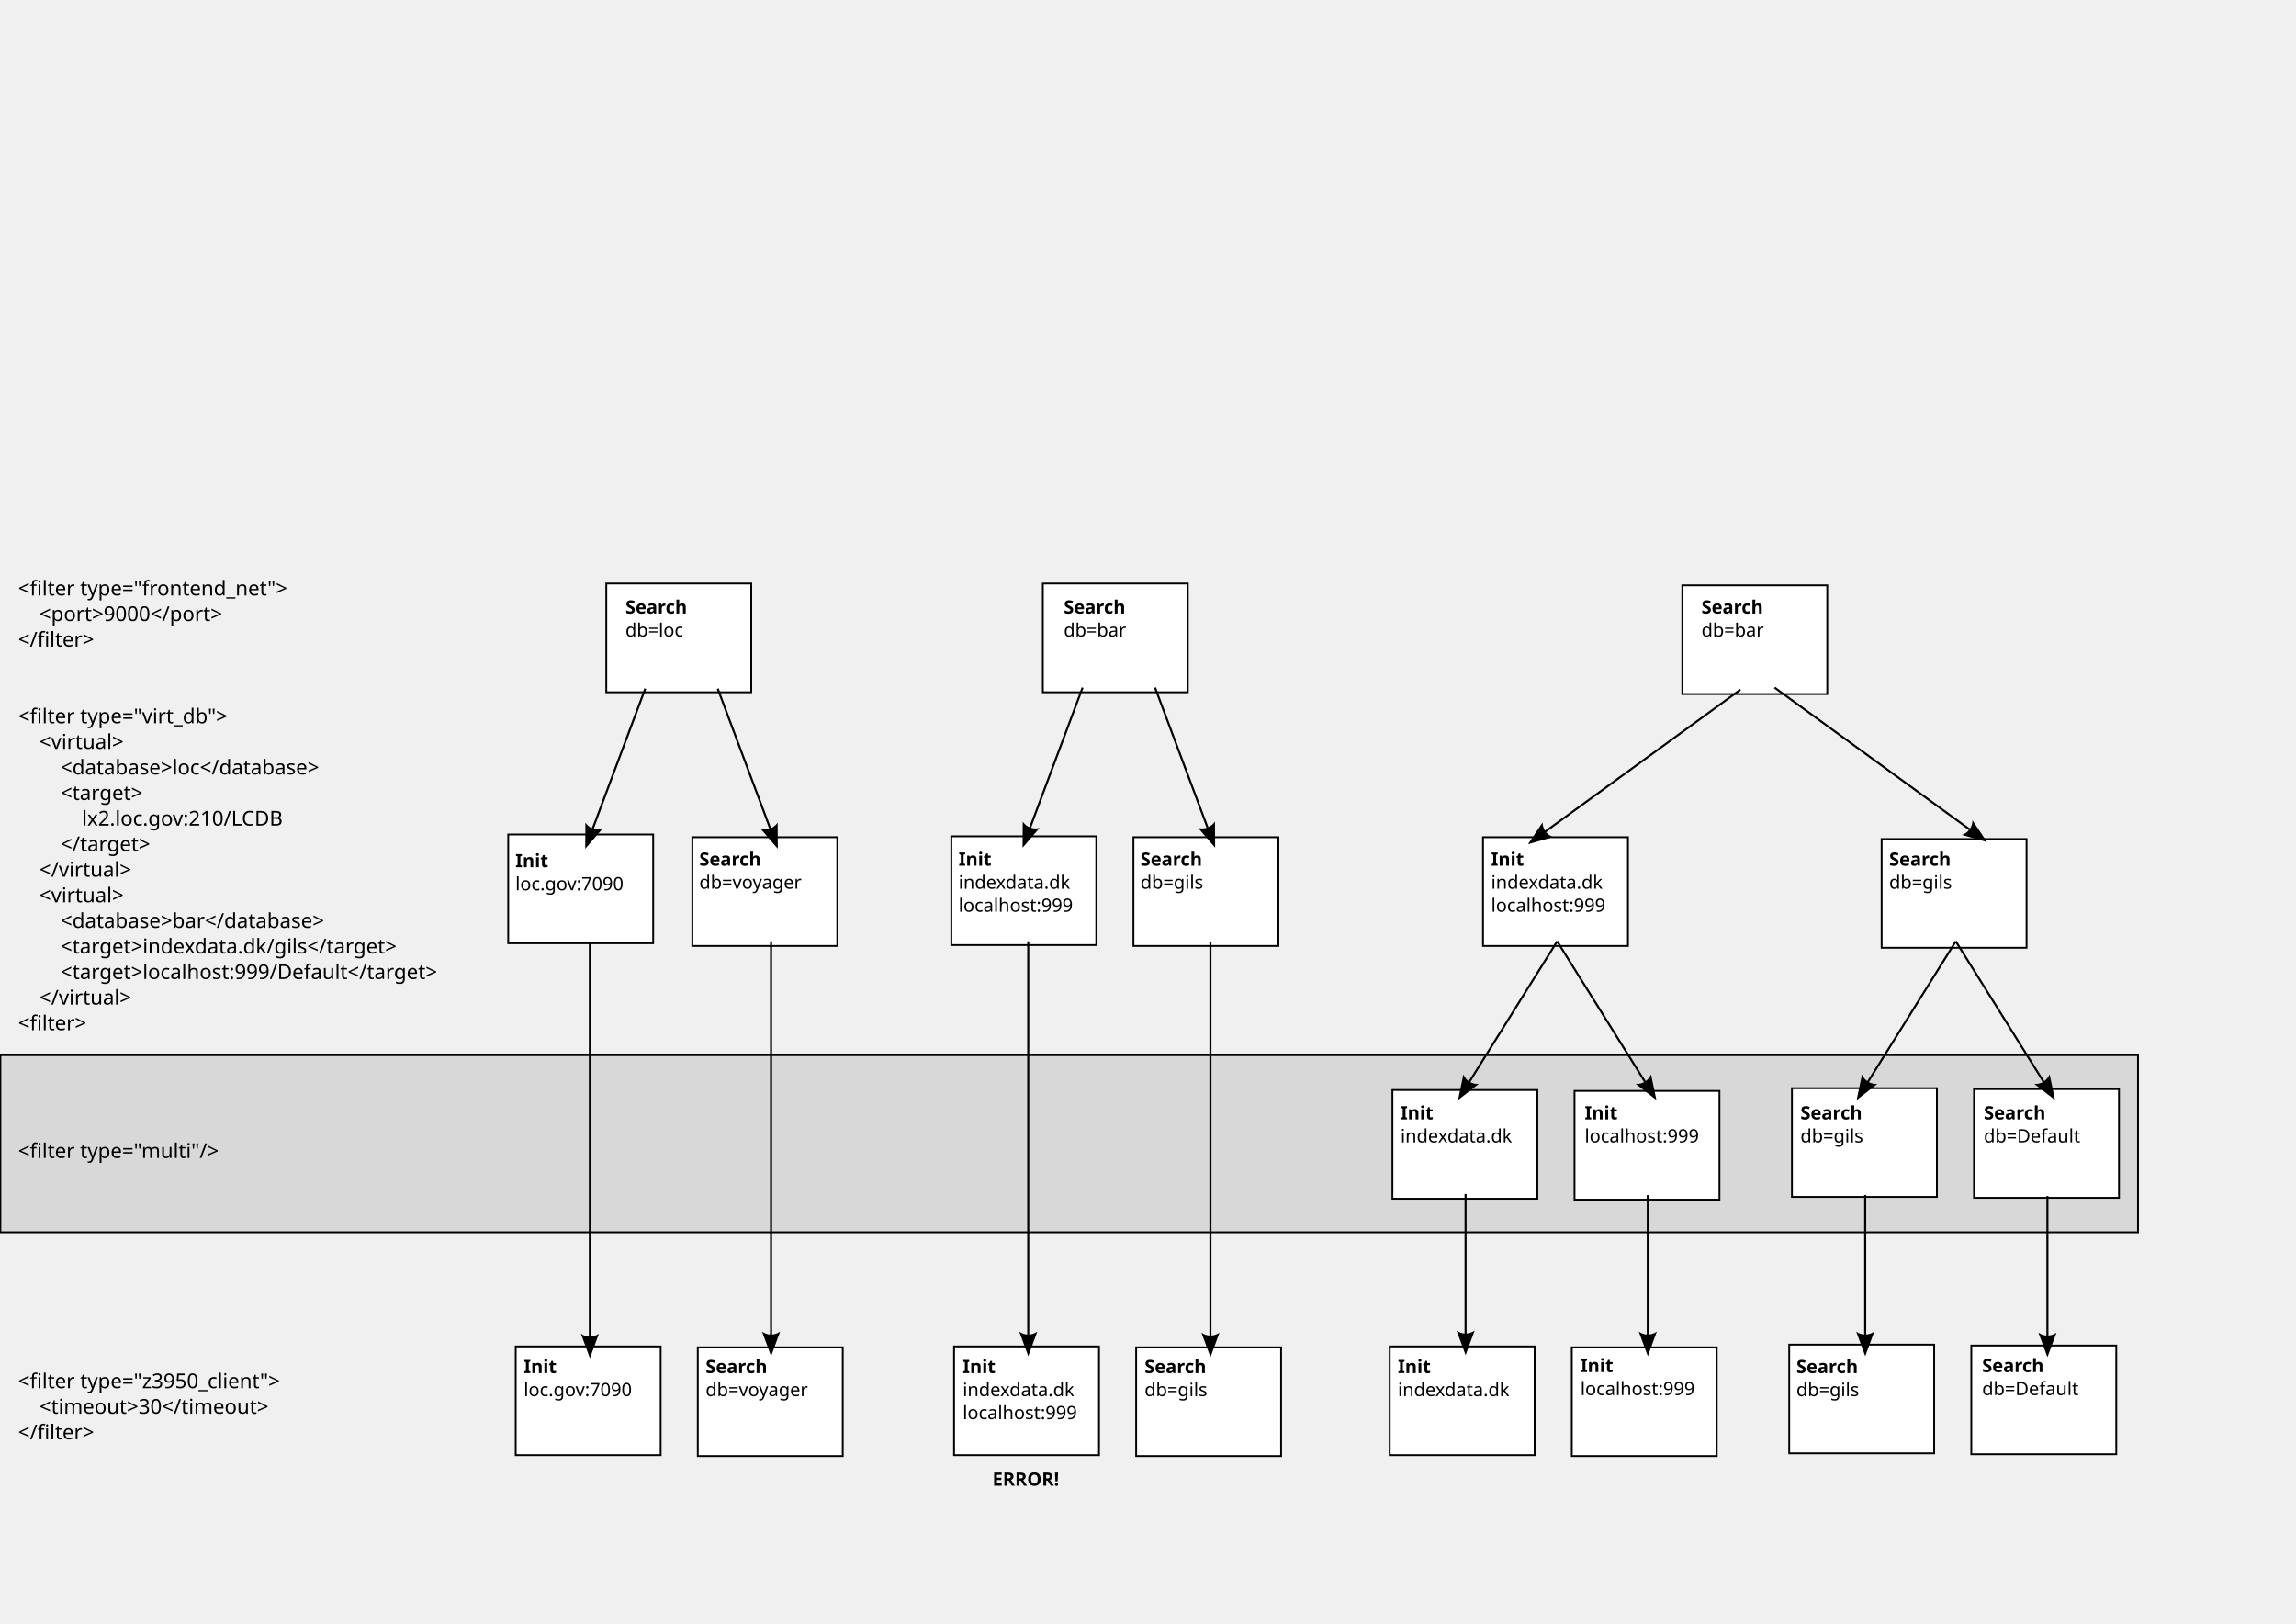
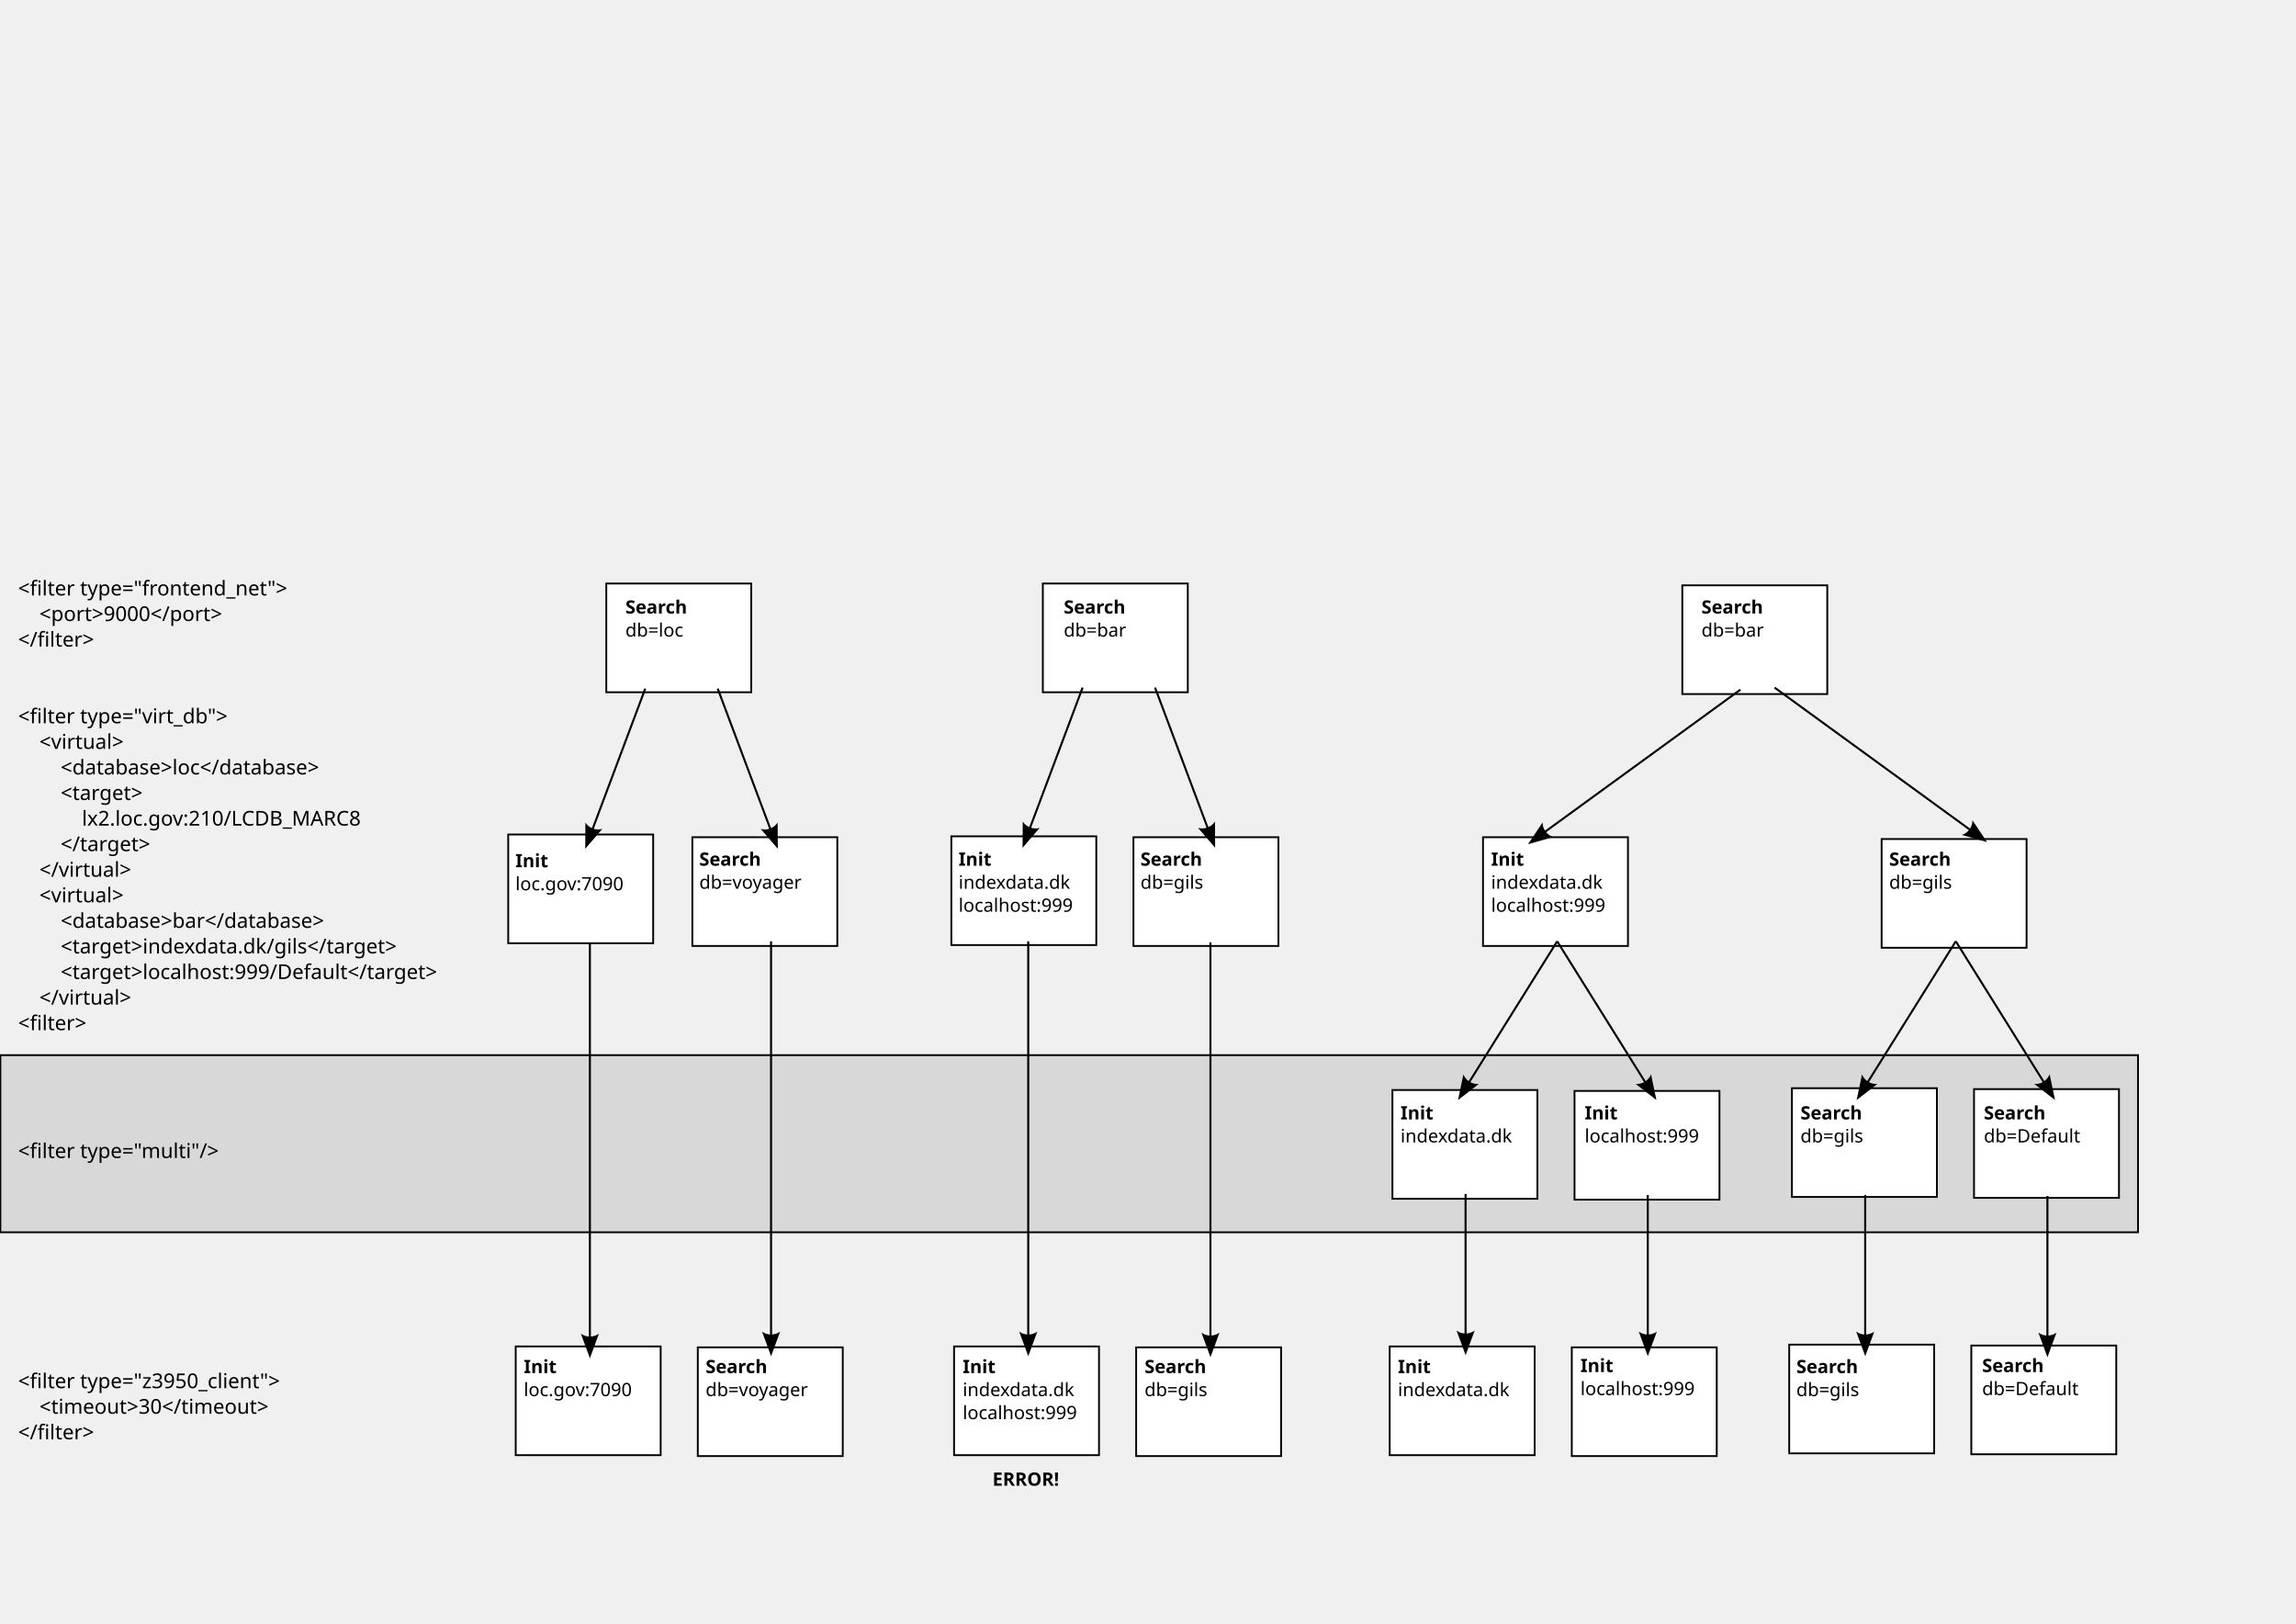
<svg xmlns="http://www.w3.org/2000/svg" width="841.89pt" height="595.276pt" id="svg2">
  <defs id="defs4">
    <marker orient="auto" refY="0.0" refX="0.0" id="Arrow2Lend" style="overflow:visible;">
      <path id="path3661" style="font-size:12.0;fill-rule:evenodd;stroke-width:0.625;stroke-linejoin:round;" d="M 8.719,4.034 L -2.207,0.016 L 8.719,-4.002 C 6.973,-1.63 6.983,1.616 8.719,4.034 z " transform="scale(1.1) rotate(180) translate(-5,0)" />
    </marker>
  </defs>
  <g id="layer1">
    <rect style="opacity:1;fill:#d8d8d8;fill-opacity:1;stroke:#000000;stroke-width:0.886;stroke-linejoin:miter;stroke-miterlimit:4;stroke-dasharray:none;stroke-opacity:1" id="rect6683" width="1045.094" height="86.583" x="0.181" y="515.78" />
    <rect style="opacity:1;fill:#ffffff;fill-opacity:1;stroke:#000000;stroke-width:0.886;stroke-linejoin:miter;stroke-miterlimit:4;stroke-dasharray:none;stroke-opacity:1" id="rect2768" width="70.866" height="53.15" x="963.78" y="657.726" />
    <rect style="opacity:1;fill:#ffffff;fill-opacity:1;stroke:#000000;stroke-width:0.886;stroke-linejoin:miter;stroke-miterlimit:4;stroke-dasharray:none;stroke-opacity:1" id="rect2770" width="70.866" height="53.15" x="874.754" y="657.284" />
    <rect style="opacity:1;fill:#ffffff;fill-opacity:1;stroke:#000000;stroke-width:0.886;stroke-linejoin:miter;stroke-miterlimit:4;stroke-dasharray:none;stroke-opacity:1" id="rect2772" width="70.866" height="53.15" x="768.455" y="658.612" />
    <rect style="opacity:1;fill:#ffffff;fill-opacity:1;stroke:#000000;stroke-width:0.886;stroke-linejoin:miter;stroke-miterlimit:4;stroke-dasharray:none;stroke-opacity:1" id="rect2774" width="70.866" height="53.15" x="679.429" y="658.169" />
    <rect style="opacity:1;fill:#ffffff;fill-opacity:1;stroke:#000000;stroke-width:0.886;stroke-linejoin:miter;stroke-miterlimit:4;stroke-dasharray:none;stroke-opacity:1" id="rect2776" width="70.866" height="53.15" x="555.469" y="658.612" />
    <rect style="opacity:1;fill:#ffffff;fill-opacity:1;stroke:#000000;stroke-width:0.886;stroke-linejoin:miter;stroke-miterlimit:4;stroke-dasharray:none;stroke-opacity:1" id="rect2778" width="70.866" height="53.15" x="466.443" y="658.169" />
    <rect style="opacity:1;fill:#ffffff;fill-opacity:1;stroke:#000000;stroke-width:0.886;stroke-linejoin:miter;stroke-miterlimit:4;stroke-dasharray:none;stroke-opacity:1" id="rect2780" width="70.866" height="53.15" x="341.154" y="658.612" />
    <rect style="opacity:1;fill:#ffffff;fill-opacity:1;stroke:#000000;stroke-width:0.886;stroke-linejoin:miter;stroke-miterlimit:4;stroke-dasharray:none;stroke-opacity:1" id="rect2782" width="70.866" height="53.15" x="252.128" y="658.169" />
    <rect style="opacity:1;fill:#ffffff;fill-opacity:1;stroke:#000000;stroke-width:0.886;stroke-linejoin:miter;stroke-miterlimit:4;stroke-dasharray:none;stroke-opacity:1" id="rect2784" width="70.866" height="53.15" x="965.108" y="532.382" />
    <rect style="opacity:1;fill:#ffffff;fill-opacity:1;stroke:#000000;stroke-width:0.886;stroke-linejoin:miter;stroke-miterlimit:4;stroke-dasharray:none;stroke-opacity:1" id="rect2786" width="70.866" height="53.15" x="876.083" y="531.939" />
    <rect style="opacity:1;fill:#ffffff;fill-opacity:1;stroke:#000000;stroke-width:0.886;stroke-linejoin:miter;stroke-miterlimit:4;stroke-dasharray:none;stroke-opacity:1" id="rect2788" width="70.866" height="53.15" x="769.784" y="533.268" />
    <rect style="opacity:1;fill:#ffffff;fill-opacity:1;stroke:#000000;stroke-width:0.886;stroke-linejoin:miter;stroke-miterlimit:4;stroke-dasharray:none;stroke-opacity:1" id="rect2790" width="70.866" height="53.15" x="680.758" y="532.825" />
    <rect style="opacity:1;fill:#ffffff;fill-opacity:1;stroke:#000000;stroke-width:0.886;stroke-linejoin:miter;stroke-miterlimit:4;stroke-dasharray:none;stroke-opacity:1" id="rect2796" width="70.866" height="53.15" x="919.931" y="410.138" />
    <rect style="opacity:1;fill:#ffffff;fill-opacity:1;stroke:#000000;stroke-width:0.886;stroke-linejoin:miter;stroke-miterlimit:4;stroke-dasharray:none;stroke-opacity:1" id="rect2798" width="70.866" height="53.15" x="725.049" y="409.252" />
    <rect style="opacity:1;fill:#ffffff;fill-opacity:1;stroke:#000000;stroke-width:0.886;stroke-linejoin:miter;stroke-miterlimit:4;stroke-dasharray:none;stroke-opacity:1" id="rect2800" width="70.866" height="53.15" x="554.14" y="409.252" />
    <rect style="opacity:1;fill:#ffffff;fill-opacity:1;stroke:#000000;stroke-width:0.886;stroke-linejoin:miter;stroke-miterlimit:4;stroke-dasharray:none;stroke-opacity:1" id="rect2802" width="70.866" height="53.15" x="465.114" y="408.809" />
    <rect style="opacity:1;fill:#ffffff;fill-opacity:1;stroke:#000000;stroke-width:0.886;stroke-linejoin:miter;stroke-miterlimit:4;stroke-dasharray:none;stroke-opacity:1" id="rect2804" width="70.866" height="53.15" x="338.496" y="409.252" />
    <rect style="opacity:1;fill:#ffffff;fill-opacity:1;stroke:#000000;stroke-width:0.886;stroke-linejoin:miter;stroke-miterlimit:4;stroke-dasharray:none;stroke-opacity:1" id="rect2806" width="70.866" height="53.15" x="248.474" y="407.923" />
    <rect style="opacity:1;fill:#ffffff;fill-opacity:1;stroke:#000000;stroke-width:0.886;stroke-linejoin:miter;stroke-miterlimit:4;stroke-dasharray:none;stroke-opacity:1" id="rect2808" width="70.866" height="53.15" x="296.419" y="285.236" />
    <rect style="opacity:1;fill:#ffffff;fill-opacity:1;stroke:#000000;stroke-width:0.886;stroke-linejoin:miter;stroke-miterlimit:4;stroke-dasharray:none;stroke-opacity:1" id="rect2810" width="70.866" height="53.15" x="509.848" y="285.236" />
    <rect style="opacity:1;fill:#ffffff;fill-opacity:1;stroke:#000000;stroke-width:0.886;stroke-linejoin:miter;stroke-miterlimit:4;stroke-dasharray:none;stroke-opacity:1" id="rect2812" width="70.866" height="53.15" x="822.49" y="286.122" />
    <path style="fill:none;fill-opacity:0.75;fill-rule:evenodd;stroke:#000000;stroke-width:1px;stroke-linecap:butt;stroke-linejoin:miter;stroke-opacity:1;marker-start:none;marker-end:url(#Arrow2Lend)" d="M 1000.984,584.646 C 1000.984,655.512 1000.984,655.512 1000.984,655.512" id="path3546" />
    <path style="fill:none;fill-opacity:0.75;fill-rule:evenodd;stroke:#000000;stroke-width:1px;stroke-linecap:butt;stroke-linejoin:miter;marker-start:none;marker-end:url(#Arrow2Lend);stroke-opacity:1" d="M 911.902,584.146 C 911.902,655.012 911.902,655.012 911.902,655.012" id="path3685" />
    <path style="fill:none;fill-opacity:0.75;fill-rule:evenodd;stroke:#000000;stroke-width:1px;stroke-linecap:butt;stroke-linejoin:miter;marker-start:none;marker-end:url(#Arrow2Lend);stroke-opacity:1" d="M 805.602,584.146 C 805.602,655.012 805.602,655.012 805.602,655.012" id="path3691" />
    <path style="fill:none;fill-opacity:0.75;fill-rule:evenodd;stroke:#000000;stroke-width:1px;stroke-linecap:butt;stroke-linejoin:miter;marker-start:none;marker-end:url(#Arrow2Lend);stroke-opacity:1" d="M 716.52,583.646 C 716.52,654.512 716.52,654.512 716.52,654.512" id="path3693" />
    <path style="fill:#000000;fill-opacity:1;fill-rule:evenodd;stroke:#000000;stroke-width:1px;stroke-linecap:butt;stroke-linejoin:miter;marker-end:url(#Arrow2Lend);stroke-opacity:1" d="M 591.787,460.63 C 591.787,655.512 591.787,655.512 591.787,655.512" id="path3699" />
    <path style="fill:#000000;fill-opacity:1;fill-rule:evenodd;stroke:#000000;stroke-width:1px;stroke-linecap:butt;stroke-linejoin:miter;marker-end:url(#Arrow2Lend);stroke-opacity:1" d="M 502.705,460.13 C 502.705,655.012 502.705,655.012 502.705,655.012" id="path4433" />
    <path style="fill:#000000;fill-opacity:1;fill-rule:evenodd;stroke:#000000;stroke-width:1px;stroke-linecap:butt;stroke-linejoin:miter;marker-end:url(#Arrow2Lend);stroke-opacity:1" d="M 376.972,460.13 C 376.972,655.012 376.972,655.012 376.972,655.012" id="path4435" />
    <path style="fill:#000000;fill-opacity:1;fill-rule:evenodd;stroke:#000000;stroke-width:1px;stroke-linecap:butt;stroke-linejoin:miter;marker-end:url(#Arrow2Lend);stroke-opacity:1" d="M 288.39,461.13 C 288.39,656.012 288.39,656.012 288.39,656.012" id="path4437" />
    <path style="fill:none;fill-opacity:0.75;fill-rule:evenodd;stroke:#000000;stroke-width:1px;stroke-linecap:butt;stroke-linejoin:miter;marker-end:url(#Arrow2Lend);stroke-opacity:1" d="M 761.311,460.13 C 717.02,530.996 717.02,530.996 717.02,530.996" id="path4447" />
    <path style="fill:none;fill-opacity:0.75;fill-rule:evenodd;stroke:#000000;stroke-width:1px;stroke-linecap:butt;stroke-linejoin:miter;marker-end:url(#Arrow2Lend);stroke-opacity:1" d="M 761.311,460.13 C 805.602,530.996 805.602,530.996 805.602,530.996" id="path4449" />
    <path style="fill:none;fill-opacity:0.75;fill-rule:evenodd;stroke:#000000;stroke-width:1px;stroke-linecap:butt;stroke-linejoin:miter;marker-end:url(#Arrow2Lend);stroke-opacity:1" d="M 956.193,460.13 C 911.902,530.996 911.902,530.996 911.902,530.996" id="path4451" />
    <path style="fill:none;fill-opacity:0.75;fill-rule:evenodd;stroke:#000000;stroke-width:1px;stroke-linecap:butt;stroke-linejoin:miter;marker-end:url(#Arrow2Lend);stroke-opacity:1" d="M 956.193,460.13 C 1000.484,530.996 1000.484,530.996 1000.484,530.996" id="path4453" />
    <path style="fill:none;fill-opacity:0.75;fill-rule:evenodd;stroke:#000000;stroke-width:1px;stroke-linecap:butt;stroke-linejoin:miter;marker-end:url(#Arrow2Lend);stroke-opacity:1" d="M 850.894,337.114 C 753.453,407.98 753.453,407.98 753.453,407.98" id="path4455" />
    <path style="fill:none;fill-opacity:0.75;fill-rule:evenodd;stroke:#000000;stroke-width:1px;stroke-linecap:butt;stroke-linejoin:miter;marker-end:url(#Arrow2Lend);stroke-opacity:1" d="M 867.61,336.114 C 965.051,406.98 965.051,406.98 965.051,406.98" id="path4457" />
    <path style="fill:none;fill-opacity:0.75;fill-rule:evenodd;stroke:#000000;stroke-width:1px;stroke-linecap:butt;stroke-linejoin:miter;marker-end:url(#Arrow2Lend);stroke-opacity:1" d="M 315.465,336.614 C 288.89,407.48 288.89,407.48 288.89,407.48" id="path1344" />
    <path style="fill:none;fill-opacity:0.75;fill-rule:evenodd;stroke:#000000;stroke-width:1px;stroke-linecap:butt;stroke-linejoin:miter;marker-end:url(#Arrow2Lend);stroke-opacity:1" d="M 350.898,336.614 C 377.472,407.48 377.472,407.48 377.472,407.48" id="path3547" />
    <path style="fill:none;fill-opacity:0.75;fill-rule:evenodd;stroke:#000000;stroke-width:1px;stroke-linecap:butt;stroke-linejoin:miter;marker-end:url(#Arrow2Lend);stroke-opacity:1" d="M 529.28,336.114 C 502.705,406.98 502.705,406.98 502.705,406.98" id="path4281" />
    <path style="fill:none;fill-opacity:0.75;fill-rule:evenodd;stroke:#000000;stroke-width:1px;stroke-linecap:butt;stroke-linejoin:miter;marker-end:url(#Arrow2Lend);stroke-opacity:1" d="M 564.713,336.114 C 591.287,406.98 591.287,406.98 591.287,406.98" id="path4283" />
    <text xml:space="preserve" style="font-size:10px;font-style:normal;font-variant:normal;font-weight:normal;font-stretch:normal;text-align:start;line-height:125%;writing-mode:lr-tb;text-anchor:start;fill:#000000;fill-opacity:1;stroke:none;stroke-width:1px;stroke-linecap:butt;stroke-linejoin:miter;stroke-opacity:1;font-family:Sans" x="305.765" y="299.92" id="text4285">
      <tspan id="tspan4287" x="305.765" y="299.92" style="font-size:9px;font-style:normal;font-variant:normal;font-weight:bold;font-stretch:normal;text-align:start;line-height:125%;writing-mode:lr-tb;text-anchor:start;font-family:Sans">Search</tspan>
      <tspan x="305.765" y="311.17" id="tspan4291" style="font-size:9px;font-style:normal;font-variant:normal;font-weight:normal;font-stretch:normal;text-align:start;line-height:125%;writing-mode:lr-tb;text-anchor:start;font-family:Sans">db=loc</tspan>
    </text>
    <text xml:space="preserve" style="font-size:10px;font-style:normal;font-variant:normal;font-weight:normal;font-stretch:normal;text-align:start;line-height:125%;writing-mode:lr-tb;text-anchor:start;fill:#000000;fill-opacity:1;stroke:none;stroke-width:1px;stroke-linecap:butt;stroke-linejoin:miter;stroke-opacity:1;font-family:Sans" x="520.08" y="299.92" id="text4297">
      <tspan id="tspan4299" x="520.08" y="299.92" style="font-weight:bold;font-family:Sans;font-style:normal;font-stretch:normal;font-variant:normal;font-size:9;text-anchor:start;text-align:start;writing-mode:lr;line-height:125%">Search</tspan>
      <tspan x="520.08" y="311.17" id="tspan4303" style="font-family:Sans;font-weight:normal;font-style:normal;font-stretch:normal;font-variant:normal;font-size:9;text-anchor:start;text-align:start;writing-mode:lr;line-height:125%">db=bar</tspan>
    </text>
    <text xml:space="preserve" style="font-size:10px;font-style:normal;font-variant:normal;font-weight:normal;font-stretch:normal;text-align:start;line-height:125%;writing-mode:lr-tb;text-anchor:start;fill:#000000;fill-opacity:1;stroke:none;stroke-width:1px;stroke-linecap:butt;stroke-linejoin:miter;stroke-opacity:1;font-family:Sans" x="831.836" y="299.92" id="text4305">
      <tspan id="tspan4307" x="831.836" y="299.92" style="font-weight:bold;font-family:Sans;font-style:normal;font-stretch:normal;font-variant:normal;font-size:9;text-anchor:start;text-align:start;writing-mode:lr;line-height:125%">Search</tspan>
      <tspan x="831.836" y="311.17" id="tspan4311" style="font-family:Sans;font-weight:normal;font-style:normal;font-stretch:normal;font-variant:normal;font-size:9;text-anchor:start;text-align:start;writing-mode:lr;line-height:125%">db=bar</tspan>
    </text>
    <text xml:space="preserve" style="font-size:10px;font-style:normal;font-variant:normal;font-weight:normal;font-stretch:normal;text-align:start;line-height:125%;writing-mode:lr-tb;text-anchor:start;fill:#000000;fill-opacity:1;stroke:none;stroke-width:1px;stroke-linecap:butt;stroke-linejoin:miter;stroke-opacity:1;font-family:Sans" x="8.858" y="291.062" id="text4313">
      <tspan id="tspan4315" x="8.858" y="291.062">&lt;filter type="frontend_net"&gt;</tspan>
      <tspan x="8.858" y="303.562" id="tspan4317">    &lt;port&gt;9000&lt;/port&gt;</tspan>
      <tspan x="8.858" y="316.062" id="tspan4319">&lt;/filter&gt;</tspan>
      <tspan x="8.858" y="328.562" id="tspan4321" />
      <tspan x="8.858" y="341.062" id="tspan4337" />
      <tspan x="8.858" y="353.562" id="tspan7417">&lt;filter type="virt_db"&gt;</tspan>
      <tspan x="8.858" y="366.062" id="tspan4339">    &lt;virtual&gt;</tspan>
      <tspan x="8.858" y="378.562" id="tspan4341">        &lt;database&gt;loc&lt;/database&gt;</tspan>
      <tspan x="8.858" y="391.062" id="tspan4343">        &lt;target&gt;</tspan>
-       <tspan x="8.858" y="403.562" id="tspan4371">            lx2.loc.gov:210/LCDB</tspan>
+       <tspan x="8.858" y="403.562" id="tspan4371">            lx2.loc.gov:210/LCDB_MARC8</tspan>
      <tspan x="8.858" y="416.062" id="tspan4373">        &lt;/target&gt;</tspan>
      <tspan x="8.858" y="428.562" id="tspan4357">    &lt;/virtual&gt;</tspan>
      <tspan x="8.858" y="441.062" id="tspan4359">    &lt;virtual&gt;</tspan>
      <tspan x="8.858" y="453.562" id="tspan4361">        &lt;database&gt;bar&lt;/database&gt;</tspan>
      <tspan x="8.858" y="466.062" id="tspan4381">        &lt;target&gt;indexdata.dk/gils&lt;/target&gt;</tspan>
      <tspan x="8.858" y="478.562" id="tspan4379">        &lt;target&gt;localhost:999/Default&lt;/target&gt;</tspan>
      <tspan x="8.858" y="491.062" id="tspan4385">    &lt;/virtual&gt;</tspan>
      <tspan x="8.858" y="503.562" id="tspan4387">&lt;filter&gt;</tspan>
      <tspan x="8.858" y="516.062" id="tspan4389" />
      <tspan x="8.858" y="528.562" id="tspan4415" />
      <tspan x="8.858" y="541.062" id="tspan4401" />
      <tspan x="8.858" y="553.562" id="tspan4391" style="fill:#000000;fill-opacity:1" />
      <tspan x="8.858" y="566.062" style="fill:#000000;fill-opacity:1" id="tspan7419">&lt;filter type="multi"/&gt;</tspan>
      <tspan x="8.858" y="578.562" id="tspan4393" />
      <tspan x="8.858" y="591.062" id="tspan4403" />
      <tspan x="8.858" y="603.562" id="tspan4417" />
      <tspan x="8.858" y="616.062" id="tspan4419" />
      <tspan x="8.858" y="628.562" id="tspan4421" />
      <tspan x="8.858" y="641.062" id="tspan4405" />
      <tspan x="8.858" y="653.562" id="tspan4407" />
      <tspan x="8.858" y="666.062" id="tspan4409" />
      <tspan x="8.858" y="678.562" id="tspan4395">&lt;filter type="z3950_client"&gt;</tspan>
      <tspan x="8.858" y="691.062" id="tspan4397">    &lt;timeout&gt;30&lt;/timeout&gt;</tspan>
      <tspan x="8.858" y="703.562" id="tspan4399">&lt;/filter&gt;</tspan>
      <tspan x="8.858" y="716.062" id="tspan4369" />
    </text>
    <text xml:space="preserve" style="font-size:10px;font-style:normal;font-variant:normal;font-weight:normal;font-stretch:normal;text-align:start;line-height:125%;writing-mode:lr-tb;text-anchor:start;fill:#000000;fill-opacity:1;stroke:none;stroke-width:1px;stroke-linecap:butt;stroke-linejoin:miter;stroke-opacity:1;font-family:Sans" x="152" y="591.094" id="text4353">
      <tspan id="tspan4355" x="152" y="591.094" />
    </text>
    <text xml:space="preserve" style="font-size:10px;font-style:normal;font-variant:normal;font-weight:normal;font-stretch:normal;text-align:start;line-height:125%;writing-mode:lr-tb;text-anchor:start;fill:#000000;fill-opacity:1;stroke:none;stroke-width:1px;stroke-linecap:butt;stroke-linejoin:miter;stroke-opacity:1;font-family:Sans" x="40" y="388.094" id="text4411">
      <tspan id="tspan4413" x="40" y="388.094" />
    </text>
    <text xml:space="preserve" style="font-size:10px;font-style:normal;font-variant:normal;font-weight:normal;font-stretch:normal;text-align:start;line-height:125%;writing-mode:lr-tb;text-anchor:start;fill:#000000;fill-opacity:1;stroke:none;stroke-width:1px;stroke-linecap:butt;stroke-linejoin:miter;stroke-opacity:1;font-family:Sans" x="251.972" y="423.936" id="text5155">
      <tspan id="tspan5157" x="251.972" y="423.936" style="font-size:9px;font-style:normal;font-variant:normal;font-weight:bold;font-stretch:normal;text-align:start;line-height:125%;writing-mode:lr-tb;text-anchor:start;font-family:Sans">Init</tspan>
      <tspan x="251.972" y="435.186" style="font-size:9px;font-style:normal;font-variant:normal;font-weight:normal;font-stretch:normal;text-align:start;line-height:125%;writing-mode:lr-tb;text-anchor:start;font-family:Sans" id="tspan5167">loc.gov:7090</tspan>
    </text>
    <text xml:space="preserve" style="font-size:9px;font-style:normal;font-variant:normal;font-weight:normal;font-stretch:normal;text-align:start;line-height:125%;writing-mode:lr-tb;text-anchor:start;fill:#000000;fill-opacity:1;stroke:none;stroke-width:1px;stroke-linecap:butt;stroke-linejoin:miter;stroke-opacity:1;font-family:Sans" x="468.662" y="423.176" id="text5159">
      <tspan id="tspan5161" x="468.662" y="423.176" style="font-size:9px;font-style:normal;font-variant:normal;font-weight:bold;font-stretch:normal;text-align:start;line-height:125%;writing-mode:lr-tb;text-anchor:start;font-family:Sans">Init</tspan>
      <tspan x="468.662" y="434.426" style="font-size:9px;font-style:normal;font-variant:normal;font-weight:normal;font-stretch:normal;text-align:start;line-height:125%;writing-mode:lr-tb;text-anchor:start;font-family:Sans" id="tspan5169">indexdata.dk</tspan>
      <tspan x="468.662" y="445.676" style="font-size:9px;font-style:normal;font-variant:normal;font-weight:normal;font-stretch:normal;text-align:start;line-height:125%;writing-mode:lr-tb;text-anchor:start;font-family:Sans" id="tspan5171">localhost:999</tspan>
    </text>
    <text xml:space="preserve" style="font-size:9px;font-style:normal;font-variant:normal;font-weight:normal;font-stretch:normal;text-align:start;line-height:125%;writing-mode:lr-tb;text-anchor:start;fill:#000000;fill-opacity:1;stroke:none;stroke-width:1px;stroke-linecap:butt;stroke-linejoin:miter;stroke-opacity:1;font-family:Sans" x="432" y="557.094" id="text5905">
      <tspan id="tspan5907" x="432" y="557.094" />
    </text>
    <text xml:space="preserve" style="font-size:9px;font-style:normal;font-variant:normal;font-weight:normal;font-stretch:normal;text-align:start;line-height:125%;writing-mode:lr-tb;text-anchor:start;fill:#000000;fill-opacity:1;stroke:none;stroke-width:1px;stroke-linecap:butt;stroke-linejoin:miter;stroke-opacity:1;font-family:Sans" x="729.005" y="423.176" id="text5909">
      <tspan id="tspan5911" x="729.005" y="423.176" style="font-size:9px;font-style:normal;font-variant:normal;font-weight:bold;font-stretch:normal;text-align:start;line-height:125%;writing-mode:lr-tb;text-anchor:start;font-family:Sans">Init</tspan>
      <tspan x="729.005" y="434.426" style="font-size:9px;font-style:normal;font-variant:normal;font-weight:normal;font-stretch:normal;text-align:start;line-height:125%;writing-mode:lr-tb;text-anchor:start;font-family:Sans" id="tspan5913">indexdata.dk</tspan>
      <tspan x="729.005" y="445.676" style="font-size:9px;font-style:normal;font-variant:normal;font-weight:normal;font-stretch:normal;text-align:start;line-height:125%;writing-mode:lr-tb;text-anchor:start;font-family:Sans" id="tspan5915">localhost:999</tspan>
    </text>
    <text xml:space="preserve" style="font-size:10px;font-style:normal;font-variant:normal;font-weight:normal;font-stretch:normal;text-align:start;line-height:125%;writing-mode:lr-tb;text-anchor:start;fill:#000000;fill-opacity:1;stroke:none;stroke-width:1px;stroke-linecap:butt;stroke-linejoin:miter;stroke-opacity:1;font-family:Sans" x="256.064" y="671.208" id="text5921">
      <tspan id="tspan5923" x="256.064" y="671.208" style="font-size:9px;font-style:normal;font-variant:normal;font-weight:bold;font-stretch:normal;text-align:start;line-height:125%;writing-mode:lr-tb;text-anchor:start;font-family:Sans">Init</tspan>
      <tspan x="256.064" y="682.458" style="font-size:9px;font-style:normal;font-variant:normal;font-weight:normal;font-stretch:normal;text-align:start;line-height:125%;writing-mode:lr-tb;text-anchor:start;font-family:Sans" id="tspan5925">loc.gov:7090</tspan>
    </text>
    <text xml:space="preserve" style="font-size:9px;font-style:normal;font-variant:normal;font-weight:normal;font-stretch:normal;text-align:start;line-height:125%;writing-mode:lr-tb;text-anchor:start;fill:#000000;fill-opacity:1;stroke:none;stroke-width:1px;stroke-linecap:butt;stroke-linejoin:miter;stroke-opacity:1;font-family:Sans" x="470.662" y="671.208" id="text5927">
      <tspan id="tspan5929" x="470.662" y="671.208" style="font-size:9px;font-style:normal;font-variant:normal;font-weight:bold;font-stretch:normal;text-align:start;line-height:125%;writing-mode:lr-tb;text-anchor:start;font-family:Sans">Init</tspan>
      <tspan x="470.662" y="682.458" style="font-size:9px;font-style:normal;font-variant:normal;font-weight:normal;font-stretch:normal;text-align:start;line-height:125%;writing-mode:lr-tb;text-anchor:start;font-family:Sans" id="tspan5931">indexdata.dk</tspan>
      <tspan x="470.662" y="693.708" style="font-size:9px;font-style:normal;font-variant:normal;font-weight:normal;font-stretch:normal;text-align:start;line-height:125%;writing-mode:lr-tb;text-anchor:start;font-family:Sans" id="tspan5933">localhost:999</tspan>
    </text>
    <text xml:space="preserve" style="font-size:9px;font-style:normal;font-variant:normal;font-weight:normal;font-stretch:normal;text-align:start;line-height:125%;writing-mode:lr-tb;text-anchor:start;fill:#000000;fill-opacity:1;stroke:none;stroke-width:1px;stroke-linecap:butt;stroke-linejoin:miter;stroke-opacity:1;font-family:Sans" x="684.714" y="547.192" id="text5935">
      <tspan id="tspan5937" x="684.714" y="547.192" style="font-size:9px;font-style:normal;font-variant:normal;font-weight:bold;font-stretch:normal;text-align:start;line-height:125%;writing-mode:lr-tb;text-anchor:start;font-family:Sans">Init</tspan>
      <tspan x="684.714" y="558.442" style="font-size:9px;font-style:normal;font-variant:normal;font-weight:normal;font-stretch:normal;text-align:start;line-height:125%;writing-mode:lr-tb;text-anchor:start;font-family:Sans" id="tspan5939">indexdata.dk</tspan>
      <tspan x="684.714" y="569.692" style="font-size:9px;font-style:normal;font-variant:normal;font-weight:normal;font-stretch:normal;text-align:start;line-height:125%;writing-mode:lr-tb;text-anchor:start;font-family:Sans" id="tspan5941" />
    </text>
    <text xml:space="preserve" style="font-size:9px;font-style:normal;font-variant:normal;font-weight:normal;font-stretch:normal;text-align:start;line-height:125%;writing-mode:lr-tb;text-anchor:start;fill:#000000;fill-opacity:1;stroke:none;stroke-width:1px;stroke-linecap:butt;stroke-linejoin:miter;stroke-opacity:1;font-family:Sans" x="774.768" y="547.192" id="text5943">
      <tspan id="tspan5945" x="774.768" y="547.192" style="font-size:9px;font-style:normal;font-variant:normal;font-weight:bold;font-stretch:normal;text-align:start;line-height:125%;writing-mode:lr-tb;text-anchor:start;font-family:Sans">Init</tspan>
      <tspan x="774.768" y="558.442" style="font-size:9px;font-style:normal;font-variant:normal;font-weight:normal;font-stretch:normal;text-align:start;line-height:125%;writing-mode:lr-tb;text-anchor:start;font-family:Sans" id="tspan5949">localhost:999</tspan>
    </text>
    <text xml:space="preserve" style="font-size:9px;font-style:normal;font-variant:normal;font-weight:bold;font-stretch:normal;text-align:start;line-height:125%;writing-mode:lr-tb;text-anchor:start;fill:#000000;fill-opacity:1;stroke:none;stroke-width:1px;stroke-linecap:butt;stroke-linejoin:miter;stroke-opacity:1;font-family:Sans" x="755" y="319.094" id="text7435">
      <tspan id="tspan7437" x="755" y="319.094" />
    </text>
    <text xml:space="preserve" style="font-size:10px;font-style:normal;font-variant:normal;font-weight:normal;font-stretch:normal;text-align:start;line-height:125%;writing-mode:lr-tb;text-anchor:start;fill:#000000;fill-opacity:1;stroke:none;stroke-width:1px;stroke-linecap:butt;stroke-linejoin:miter;stroke-opacity:1;font-family:Sans" x="341.884" y="423.176" id="text7441">
      <tspan id="tspan7443" x="341.884" y="423.176" style="font-size:9px;font-style:normal;font-variant:normal;font-weight:bold;font-stretch:normal;text-align:start;line-height:125%;writing-mode:lr-tb;text-anchor:start;font-family:Sans">Search</tspan>
      <tspan x="341.884" y="434.426" id="tspan7445" style="font-size:9px;font-style:normal;font-variant:normal;font-weight:normal;font-stretch:normal;text-align:start;line-height:125%;writing-mode:lr-tb;text-anchor:start;font-family:Sans">db=voyager</tspan>
    </text>
    <text xml:space="preserve" style="font-size:10px;font-style:normal;font-variant:normal;font-weight:normal;font-stretch:normal;text-align:start;line-height:125%;writing-mode:lr-tb;text-anchor:start;fill:#000000;fill-opacity:1;stroke:none;stroke-width:1px;stroke-linecap:butt;stroke-linejoin:miter;stroke-opacity:1;font-family:Sans" x="344.976" y="671.208" id="text7447">
      <tspan id="tspan7449" x="344.976" y="671.208" style="font-size:9px;font-style:normal;font-variant:normal;font-weight:bold;font-stretch:normal;text-align:start;line-height:125%;writing-mode:lr-tb;text-anchor:start;font-family:Sans">Search</tspan>
      <tspan x="344.976" y="682.458" id="tspan7451" style="font-size:9px;font-style:normal;font-variant:normal;font-weight:normal;font-stretch:normal;text-align:start;line-height:125%;writing-mode:lr-tb;text-anchor:start;font-family:Sans">db=voyager</tspan>
    </text>
    <text xml:space="preserve" style="font-size:9px;font-style:normal;font-variant:normal;font-weight:bold;font-stretch:normal;text-align:start;line-height:125%;writing-mode:lr-tb;text-anchor:start;fill:#000000;fill-opacity:1;stroke:none;stroke-width:1px;stroke-linecap:butt;stroke-linejoin:miter;stroke-opacity:1;font-family:Sans" x="485.218" y="726.25" id="text7453">
      <tspan id="tspan7455" x="485.218" y="726.25">ERROR!</tspan>
    </text>
    <text xml:space="preserve" style="font-size:10px;font-style:normal;font-variant:normal;font-weight:normal;font-stretch:normal;text-align:start;line-height:125%;writing-mode:lr-tb;text-anchor:start;fill:#000000;fill-opacity:1;stroke:none;stroke-width:1px;stroke-linecap:butt;stroke-linejoin:miter;stroke-opacity:1;font-family:Sans" x="557.574" y="423.176" id="text7457">
      <tspan id="tspan7459" x="557.574" y="423.176" style="font-size:9px;font-style:normal;font-variant:normal;font-weight:bold;font-stretch:normal;text-align:start;line-height:125%;writing-mode:lr-tb;text-anchor:start;font-family:Sans">Search</tspan>
      <tspan x="557.574" y="434.426" id="tspan7461" style="font-size:9px;font-style:normal;font-variant:normal;font-weight:normal;font-stretch:normal;text-align:start;line-height:125%;writing-mode:lr-tb;text-anchor:start;font-family:Sans">db=gils</tspan>
    </text>
    <text xml:space="preserve" style="font-size:9px;font-style:normal;font-variant:normal;font-weight:bold;font-stretch:normal;text-align:start;line-height:125%;writing-mode:lr-tb;text-anchor:start;fill:#000000;fill-opacity:1;stroke:none;stroke-width:1px;stroke-linecap:butt;stroke-linejoin:miter;stroke-opacity:1;font-family:Sans" x="682" y="413.094" id="text7463">
      <tspan id="tspan7465" x="682" y="413.094" />
    </text>
    <text xml:space="preserve" style="font-size:10px;font-style:normal;font-variant:normal;font-weight:normal;font-stretch:normal;text-align:start;line-height:125%;writing-mode:lr-tb;text-anchor:start;fill:#000000;fill-opacity:1;stroke:none;stroke-width:1px;stroke-linecap:butt;stroke-linejoin:miter;stroke-opacity:1;font-family:Sans" x="559.574" y="671.208" id="text7467">
      <tspan id="tspan7469" x="559.574" y="671.208" style="font-size:9px;font-style:normal;font-variant:normal;font-weight:bold;font-stretch:normal;text-align:start;line-height:125%;writing-mode:lr-tb;text-anchor:start;font-family:Sans">Search</tspan>
      <tspan x="559.574" y="682.458" id="tspan7471" style="font-size:9px;font-style:normal;font-variant:normal;font-weight:normal;font-stretch:normal;text-align:start;line-height:125%;writing-mode:lr-tb;text-anchor:start;font-family:Sans">db=gils</tspan>
    </text>
    <text xml:space="preserve" style="font-size:9px;font-style:normal;font-variant:normal;font-weight:normal;font-stretch:normal;text-align:start;line-height:125%;writing-mode:lr-tb;text-anchor:start;fill:#000000;fill-opacity:1;stroke:none;stroke-width:1px;stroke-linecap:butt;stroke-linejoin:miter;stroke-opacity:1;font-family:Sans" x="683.419" y="671.208" id="text7473">
      <tspan id="tspan7475" x="683.419" y="671.208" style="font-size:9px;font-style:normal;font-variant:normal;font-weight:bold;font-stretch:normal;text-align:start;line-height:125%;writing-mode:lr-tb;text-anchor:start;font-family:Sans">Init</tspan>
      <tspan x="683.419" y="682.458" style="font-size:9px;font-style:normal;font-variant:normal;font-weight:normal;font-stretch:normal;text-align:start;line-height:125%;writing-mode:lr-tb;text-anchor:start;font-family:Sans" id="tspan7477">indexdata.dk</tspan>
      <tspan x="683.419" y="693.708" style="font-size:9px;font-style:normal;font-variant:normal;font-weight:normal;font-stretch:normal;text-align:start;line-height:125%;writing-mode:lr-tb;text-anchor:start;font-family:Sans" id="tspan7479" />
    </text>
    <text xml:space="preserve" style="font-size:9px;font-style:normal;font-variant:normal;font-weight:normal;font-stretch:normal;text-align:start;line-height:125%;writing-mode:lr-tb;text-anchor:start;fill:#000000;fill-opacity:1;stroke:none;stroke-width:1px;stroke-linecap:butt;stroke-linejoin:miter;stroke-opacity:1;font-family:Sans" x="772.67" y="670.709" id="text7481">
      <tspan id="tspan7483" x="772.67" y="670.709" style="font-size:9px;font-style:normal;font-variant:normal;font-weight:bold;font-stretch:normal;text-align:start;line-height:125%;writing-mode:lr-tb;text-anchor:start;font-family:Sans">Init</tspan>
      <tspan x="772.67" y="681.959" style="font-size:9px;font-style:normal;font-variant:normal;font-weight:normal;font-stretch:normal;text-align:start;line-height:125%;writing-mode:lr-tb;text-anchor:start;font-family:Sans" id="tspan7485">localhost:999</tspan>
    </text>
    <text xml:space="preserve" style="font-size:10px;font-style:normal;font-variant:normal;font-weight:normal;font-stretch:normal;text-align:start;line-height:125%;writing-mode:lr-tb;text-anchor:start;fill:#000000;fill-opacity:1;stroke:none;stroke-width:1px;stroke-linecap:butt;stroke-linejoin:miter;stroke-opacity:1;font-family:Sans" x="923.622" y="423.176" id="text7487">
      <tspan id="tspan7489" x="923.622" y="423.176" style="font-size:9px;font-style:normal;font-variant:normal;font-weight:bold;font-stretch:normal;text-align:start;line-height:125%;writing-mode:lr-tb;text-anchor:start;font-family:Sans">Search</tspan>
      <tspan x="923.622" y="434.426" id="tspan7491" style="font-size:9px;font-style:normal;font-variant:normal;font-weight:normal;font-stretch:normal;text-align:start;line-height:125%;writing-mode:lr-tb;text-anchor:start;font-family:Sans">db=gils</tspan>
    </text>
    <text xml:space="preserve" style="font-size:10px;font-style:normal;font-variant:normal;font-weight:normal;font-stretch:normal;text-align:start;line-height:125%;writing-mode:lr-tb;text-anchor:start;fill:#000000;fill-opacity:1;stroke:none;stroke-width:1px;stroke-linecap:butt;stroke-linejoin:miter;stroke-opacity:1;font-family:Sans" x="880.238" y="547.192" id="text7493">
      <tspan id="tspan7495" x="880.238" y="547.192" style="font-size:9px;font-style:normal;font-variant:normal;font-weight:bold;font-stretch:normal;text-align:start;line-height:125%;writing-mode:lr-tb;text-anchor:start;font-family:Sans">Search</tspan>
      <tspan x="880.238" y="558.442" id="tspan7497" style="font-size:9px;font-style:normal;font-variant:normal;font-weight:normal;font-stretch:normal;text-align:start;line-height:125%;writing-mode:lr-tb;text-anchor:start;font-family:Sans">db=gils</tspan>
    </text>
    <text xml:space="preserve" style="font-size:10px;font-style:normal;font-variant:normal;font-weight:normal;font-stretch:normal;text-align:start;line-height:125%;writing-mode:lr-tb;text-anchor:start;fill:#000000;fill-opacity:1;stroke:none;stroke-width:1px;stroke-linecap:butt;stroke-linejoin:miter;stroke-opacity:1;font-family:Sans" x="969.913" y="547.192" id="text7499">
      <tspan id="tspan7501" x="969.913" y="547.192" style="font-size:9px;font-style:normal;font-variant:normal;font-weight:bold;font-stretch:normal;text-align:start;line-height:125%;writing-mode:lr-tb;text-anchor:start;font-family:Sans">Search</tspan>
      <tspan x="969.913" y="558.442" id="tspan7503" style="font-size:9px;font-style:normal;font-variant:normal;font-weight:normal;font-stretch:normal;text-align:start;line-height:125%;writing-mode:lr-tb;text-anchor:start;font-family:Sans">db=Default</tspan>
    </text>
    <text xml:space="preserve" style="font-size:9px;font-style:normal;font-variant:normal;font-weight:bold;font-stretch:normal;text-align:start;line-height:125%;writing-mode:lr-tb;text-anchor:start;fill:#000000;fill-opacity:1;stroke:none;stroke-width:1px;stroke-linecap:butt;stroke-linejoin:miter;stroke-opacity:1;font-family:Sans" x="866" y="617.094" id="text7505">
      <tspan id="tspan7507" x="866" y="617.094" />
    </text>
    <text xml:space="preserve" style="font-size:10px;font-style:normal;font-variant:normal;font-weight:normal;font-stretch:normal;text-align:start;line-height:125%;writing-mode:lr-tb;text-anchor:start;fill:#000000;fill-opacity:1;stroke:none;stroke-width:1px;stroke-linecap:butt;stroke-linejoin:miter;stroke-opacity:1;font-family:Sans" x="878.238" y="671.208" id="text7509">
      <tspan id="tspan7511" x="878.238" y="671.208" style="font-size:9px;font-style:normal;font-variant:normal;font-weight:bold;font-stretch:normal;text-align:start;line-height:125%;writing-mode:lr-tb;text-anchor:start;font-family:Sans">Search</tspan>
      <tspan x="878.238" y="682.458" id="tspan7513" style="font-size:9px;font-style:normal;font-variant:normal;font-weight:normal;font-stretch:normal;text-align:start;line-height:125%;writing-mode:lr-tb;text-anchor:start;font-family:Sans">db=gils</tspan>
    </text>
    <text xml:space="preserve" style="font-size:10px;font-style:normal;font-variant:normal;font-weight:normal;font-stretch:normal;text-align:start;line-height:125%;writing-mode:lr-tb;text-anchor:start;fill:#000000;fill-opacity:1;stroke:none;stroke-width:1px;stroke-linecap:butt;stroke-linejoin:miter;stroke-opacity:1;font-family:Sans" x="969.065" y="670.709" id="text7515">
      <tspan id="tspan7517" x="969.065" y="670.709" style="font-size:9px;font-style:normal;font-variant:normal;font-weight:bold;font-stretch:normal;text-align:start;line-height:125%;writing-mode:lr-tb;text-anchor:start;font-family:Sans">Search</tspan>
      <tspan x="969.065" y="681.959" id="tspan7519" style="font-size:9px;font-style:normal;font-variant:normal;font-weight:normal;font-stretch:normal;text-align:start;line-height:125%;writing-mode:lr-tb;text-anchor:start;font-family:Sans">db=Default</tspan>
    </text>
  </g>
</svg>
